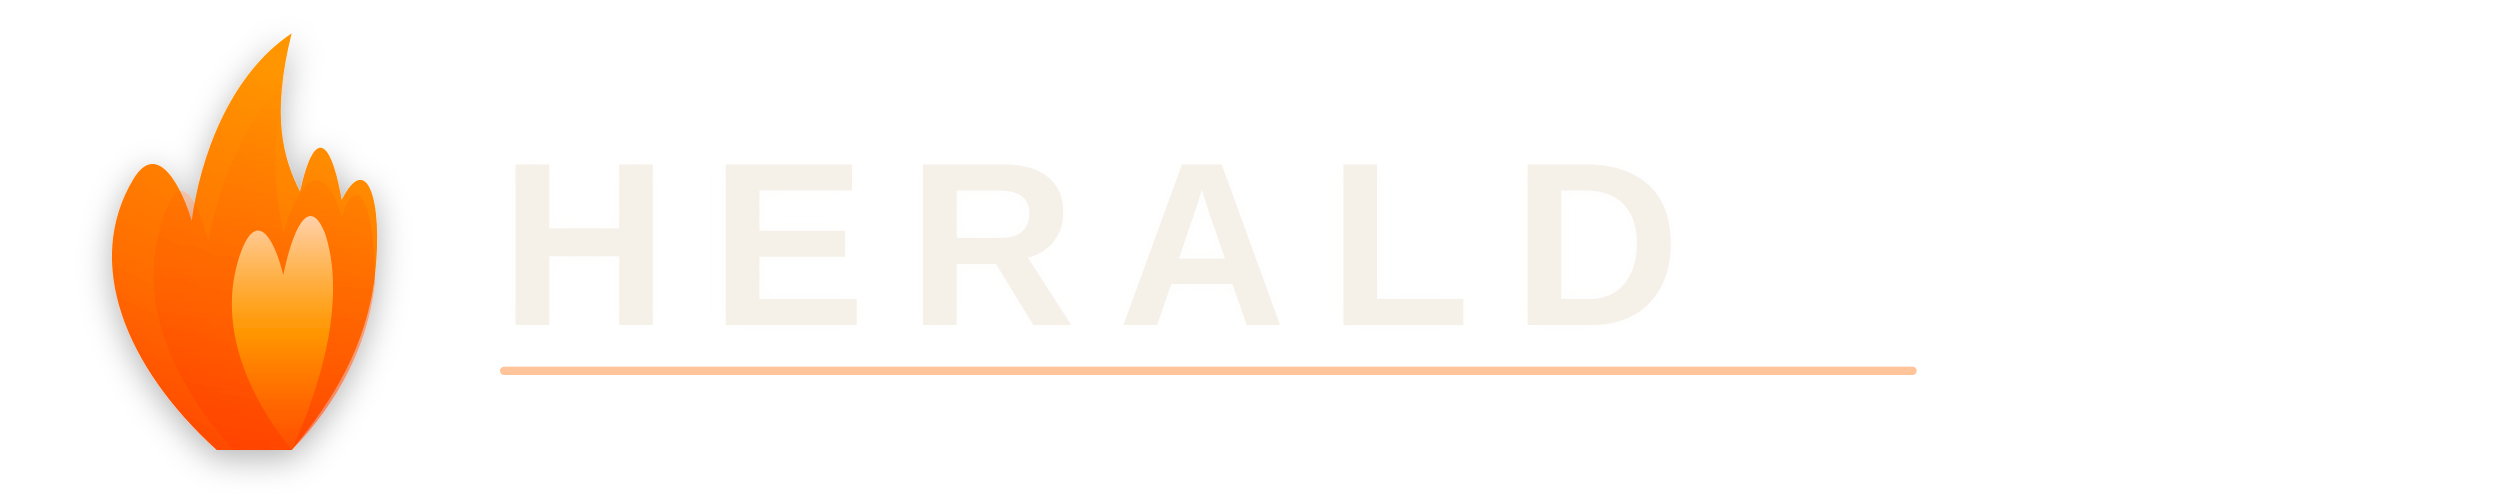
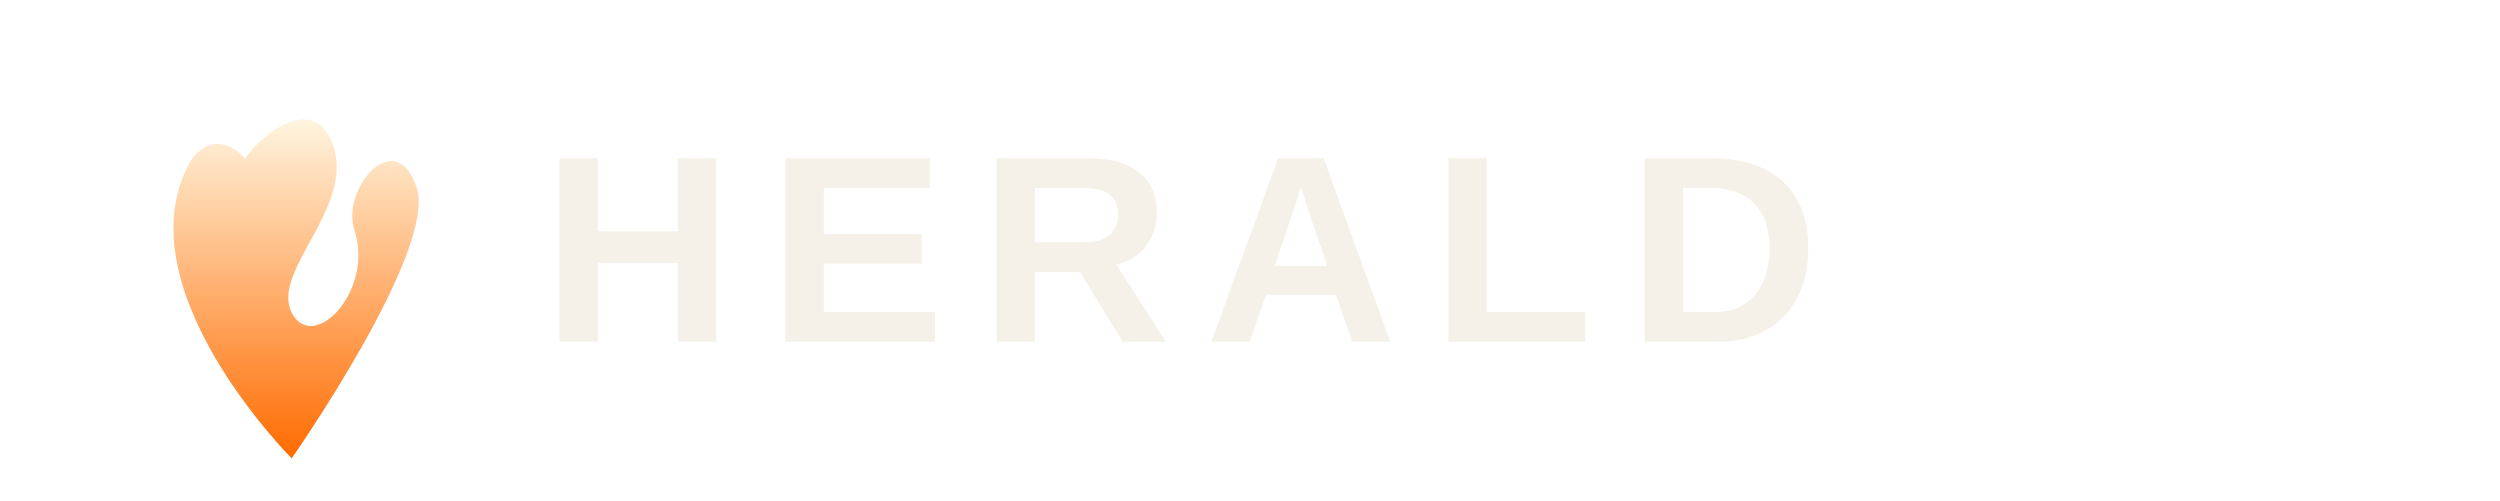
<svg xmlns="http://www.w3.org/2000/svg" viewBox="0 0 600 120" width="600" height="120">
  <defs>
-     <linearGradient id="flameGrad" x1="0" y1="1" x2="0.3" y2="0">
-       <stop offset="0%" stop-color="#FF3D00" />
-       <stop offset="40%" stop-color="#FF6B00" />
-       <stop offset="100%" stop-color="#FF9500" />
-     </linearGradient>
-     <linearGradient id="hotCore" x1="0" y1="1" x2="0" y2="0">
+     <linearGradient id="flame" x1="0" y1="1" x2="0" y2="0">
      <stop offset="0%" stop-color="#FF6B00" />
-       <stop offset="50%" stop-color="#FFCC00" />
      <stop offset="100%" stop-color="#FFF5E0" />
    </linearGradient>
-     <linearGradient id="emberGlow" x1="0" y1="1" x2="0" y2="0">
-       <stop offset="0%" stop-color="#FF3D00" stop-opacity="0.6" />
-       <stop offset="100%" stop-color="#FF6B00" stop-opacity="0" />
-     </linearGradient>
-     <filter id="flameShadow" x="-20%" y="-20%" width="140%" height="140%">
-       <feGaussianBlur in="SourceAlpha" stdDeviation="4" />
-       <feOffset dx="0" dy="2" />
-       <feComponentTransfer>
-         <feFuncA type="linear" slope="0.3" />
-       </feComponentTransfer>
-       <feMerge>
-         <feMergeNode />
-         <feMergeNode in="SourceGraphic" />
-       </feMerge>
-     </filter>
-     <filter id="textGlow" x="-5%" y="-20%" width="110%" height="140%">
-       <feGaussianBlur in="SourceGraphic" stdDeviation="2" result="blur" />
-       <feComponentTransfer in="blur">
-         <feFuncA type="linear" slope="0.15" />
-       </feComponentTransfer>
-       <feMerge>
-         <feMergeNode />
-         <feMergeNode in="SourceGraphic" />
-       </feMerge>
-     </filter>
  </defs>
-   <g transform="translate(20, 8)" filter="url(#flameShadow)">
-     <path d="M32 100 C10 80 0 55 12 35 C18 25 24 38 26 45 C28 30 35 10 50 0 C45 20 48 30 52 38 C56 20 60 28 62 40 C68 28 72 40 70 58 C68 75 60 88 50 100 Z" fill="url(#flameGrad)" />
-     <path d="M50 100 C38 85 32 68 38 52 C42 42 46 50 48 58 C50 48 54 38 58 48 C62 60 60 78 50 100 Z" fill="url(#hotCore)" />
-     <path d="M36 100 C20 82 12 62 20 42 C24 32 28 42 30 50 C32 38 38 22 50 8 C44 26 46 38 48 48 C52 34 58 30 62 44 C66 32 70 42 70 60 C68 78 58 92 50 100 Z" fill="url(#emberGlow)" />
+   <g transform="translate(20, 10)">
+     <path d="M50 100 C50 100 10 60 25 30 C30 20 40 25 42 35 C44 45 30 50 35 35 C38 25 55 10 60 25 C65 40 45 55 50 65 C55 75 70 60 65 45 C62 35 75 20 80 35 C85 50 50 100 50 100Z" fill="url(#flame)" />
  </g>
-   <text x="120" y="78" font-family="'SF Pro Display', -apple-system, 'Helvetica Neue', Arial, sans-serif" font-size="56" font-weight="700" letter-spacing="10" fill="#F5F0E8" filter="url(#textGlow)">HERALD</text>
-   <rect x="120" y="88" width="340" height="2" rx="1" fill="#FF6B00" opacity="0.4" />
+   <text x="130" y="82" font-family="'Helvetica Neue', Arial, sans-serif" font-size="64" font-weight="700" letter-spacing="8" fill="#F5F0E8">HERALD</text>
</svg>
